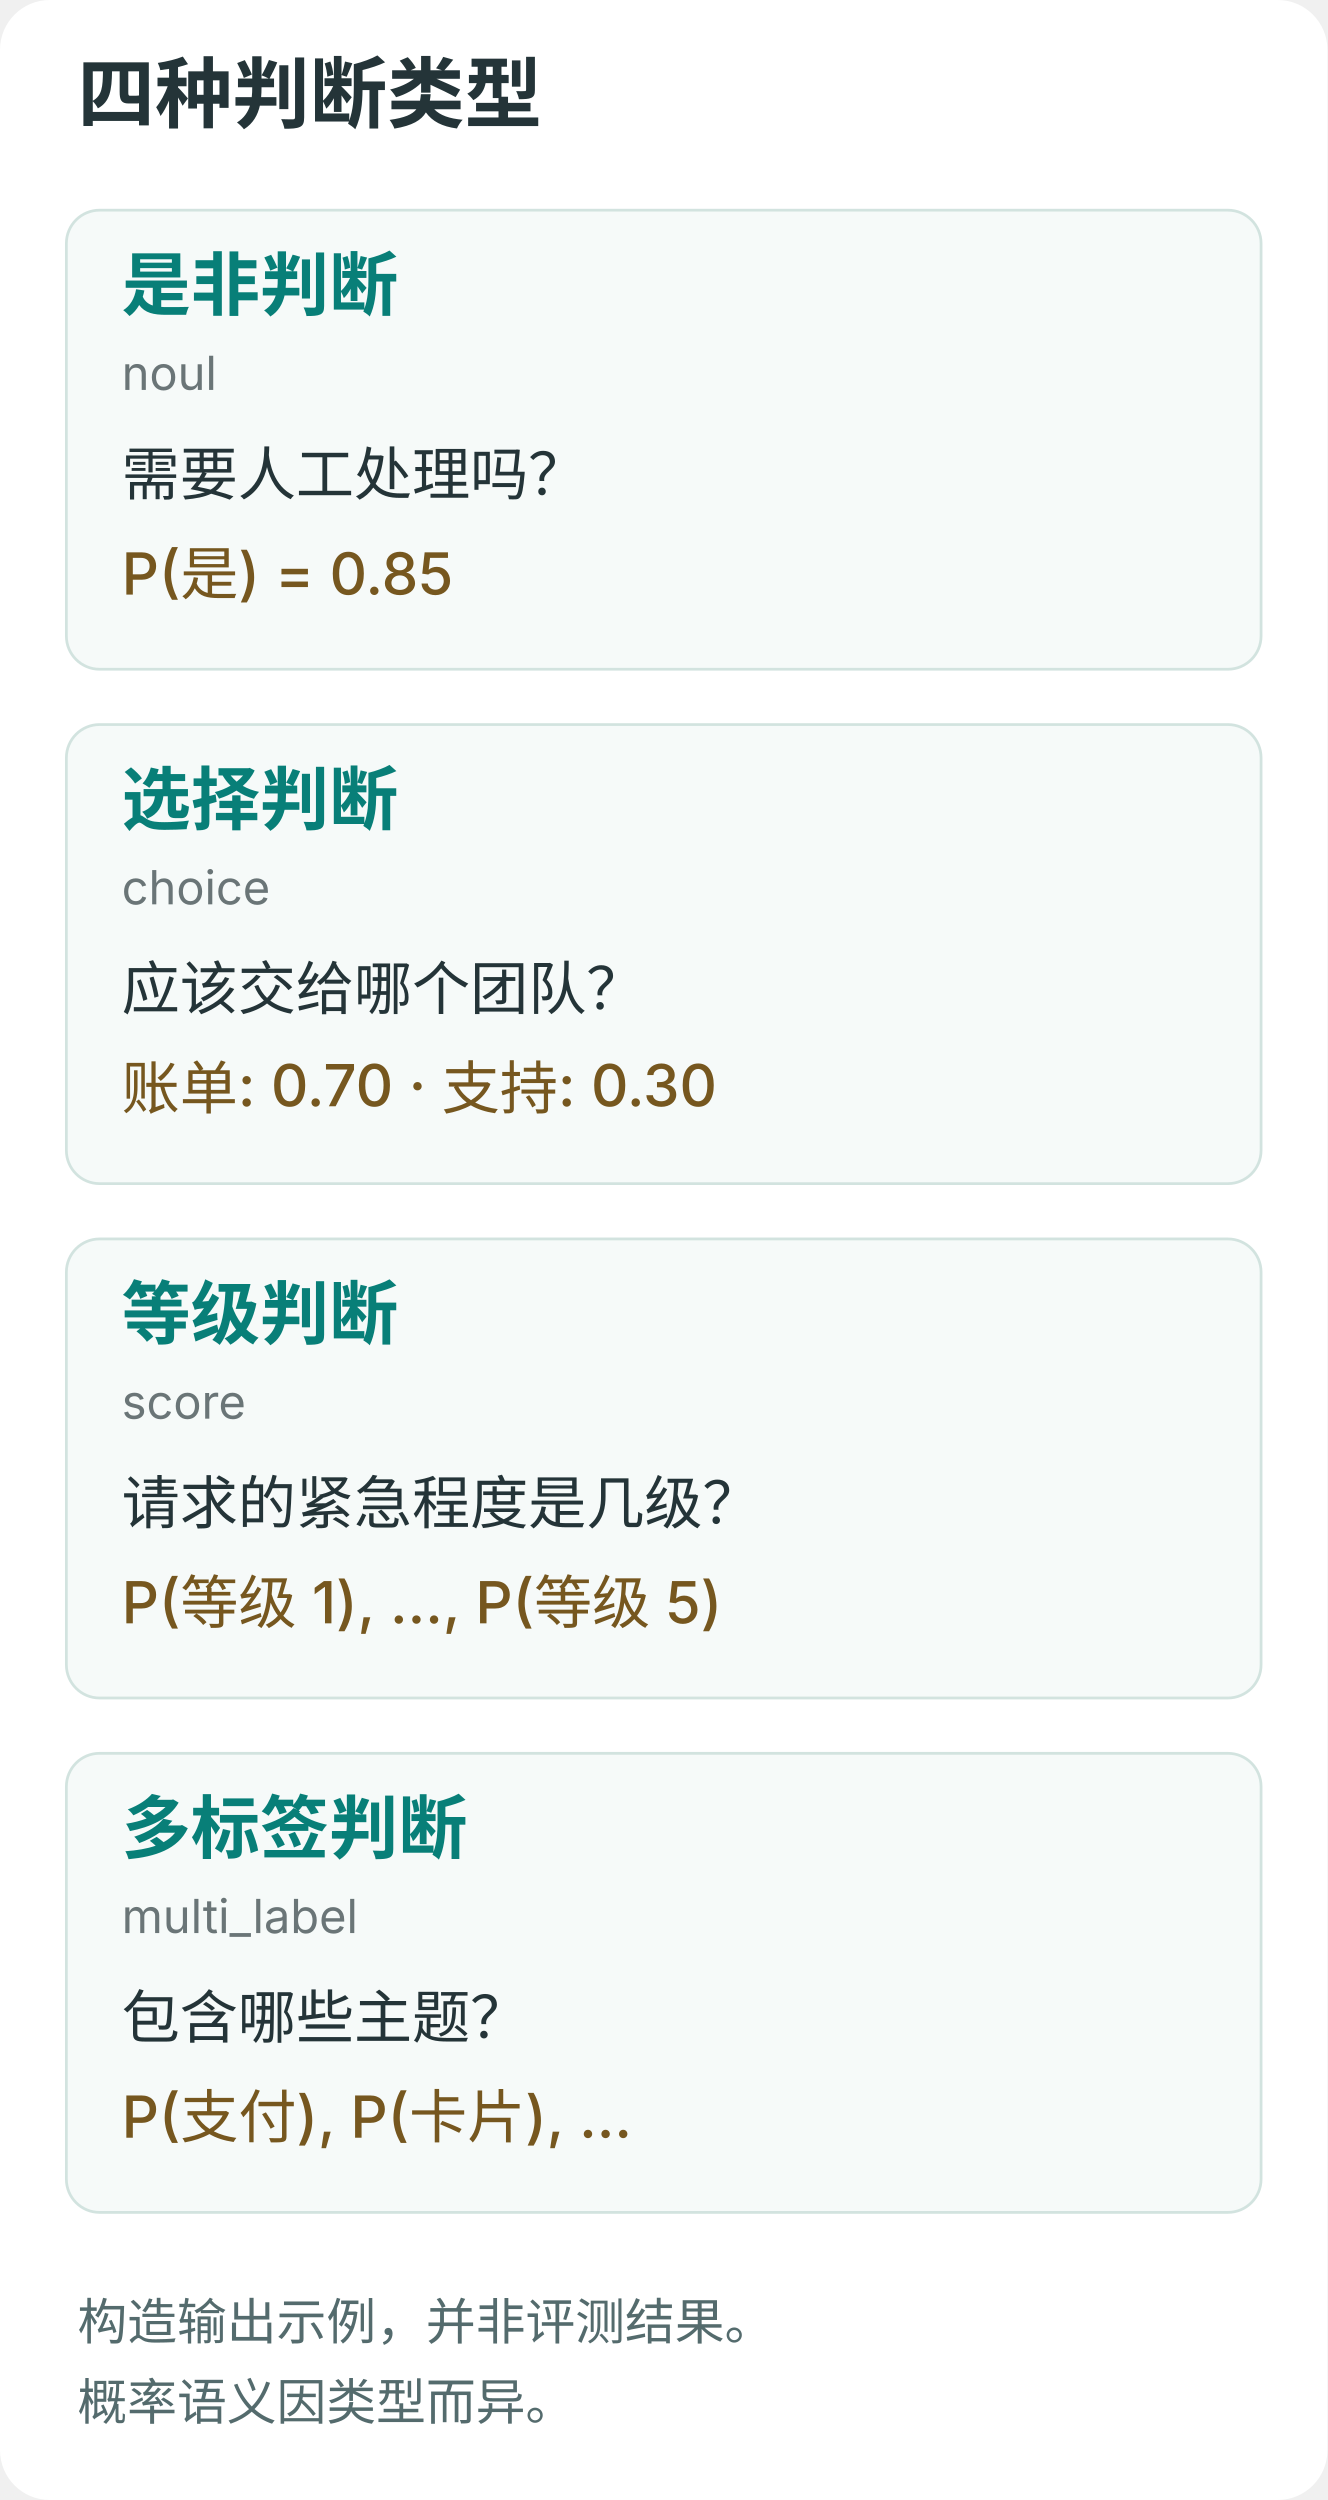
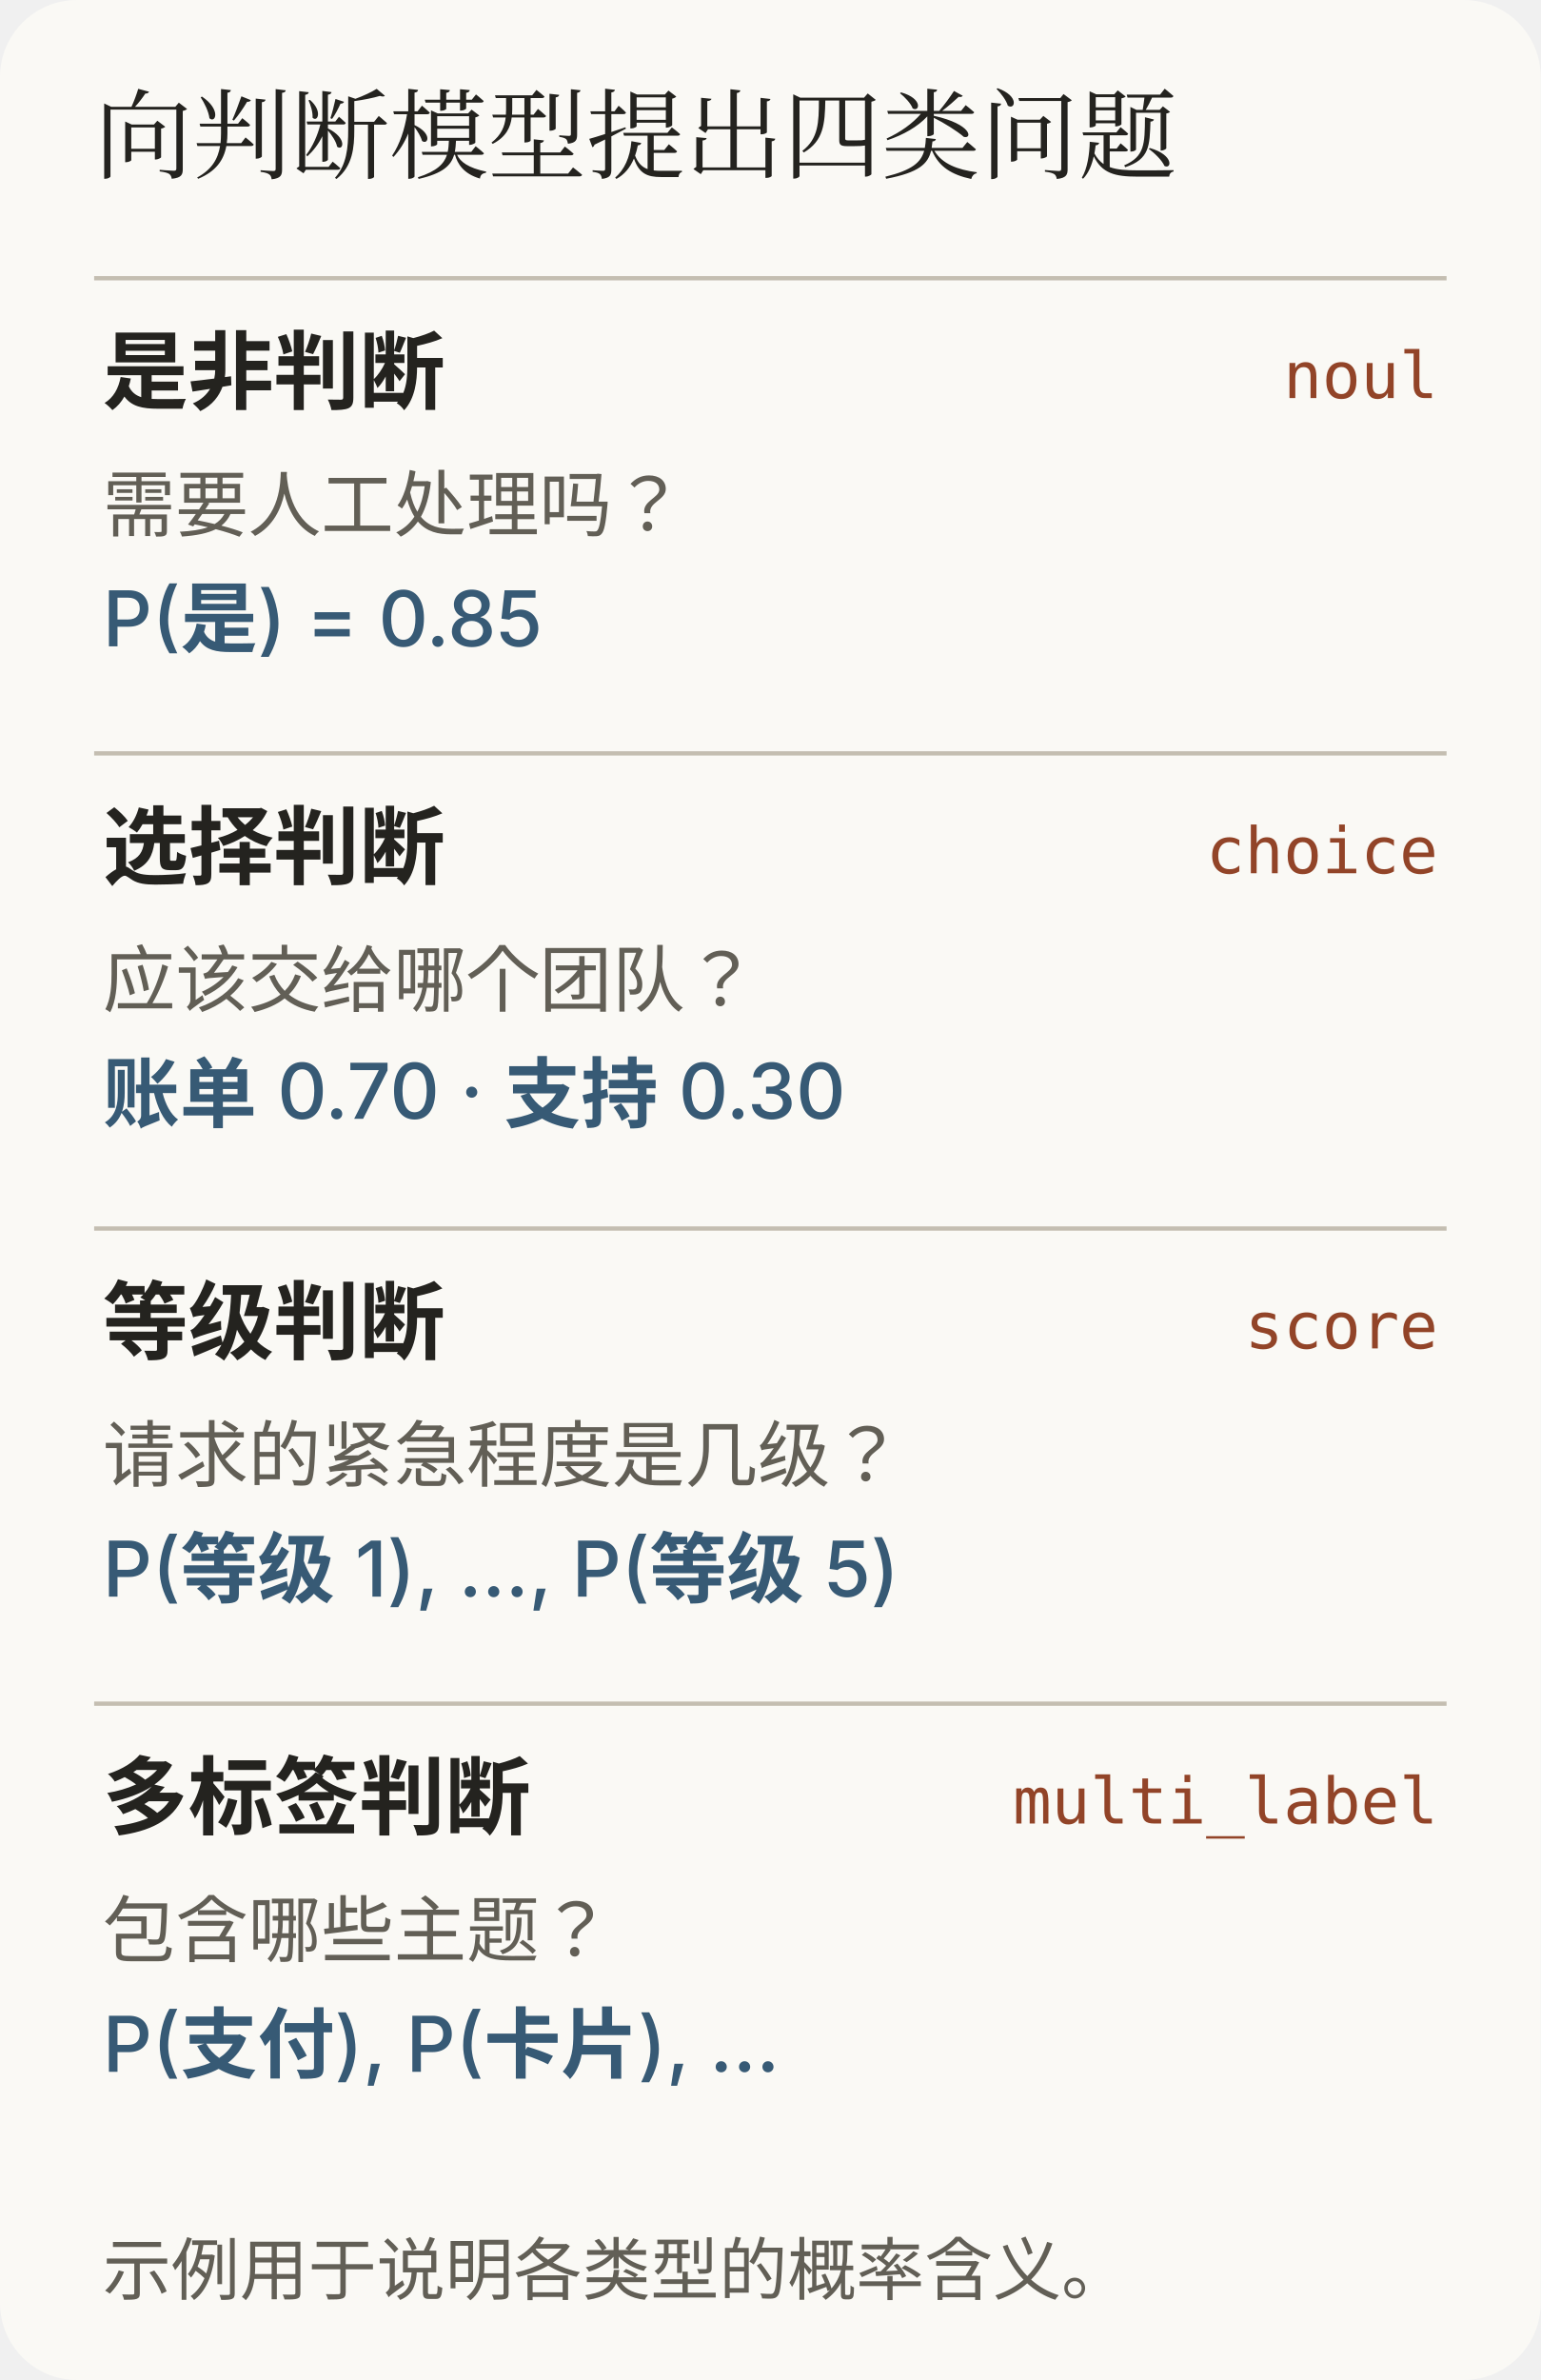
- <svg xmlns="http://www.w3.org/2000/svg" width="480" height="904" viewBox="0 0 480 904" role="img" aria-labelledby="title">
-   <style>text {font-family: "Inter", "Noto Sans CJK SC", "WenQuanYi Zen Hei", Arial, sans-serif}</style>
-   <rect width="480" height="904" rx="18" fill="#ffffff" />
-   <text x="28" y="44" font-size="28" fill="#243438" font-weight="650">四种判断类型</text>
-   <rect x="24" y="76" width="432" height="166" rx="12" fill="#f6faf9" stroke="#d2e3df" />
-   <text x="44" y="112" font-size="25" fill="#087f78" font-weight="650">是非判断</text>
-   <text x="44" y="141" font-size="17" fill="#6a7577" font-weight="400">noul</text>
-   <text x="44" y="179" font-size="21" fill="#243438" font-weight="400">需要人工处理吗？</text>
-   <text x="44" y="215" font-size="21" fill="#76571f" font-weight="500">P(是) = 0.85</text>
-   <rect x="24" y="262" width="432" height="166" rx="12" fill="#f6faf9" stroke="#d2e3df" />
-   <text x="44" y="298" font-size="25" fill="#087f78" font-weight="650">选择判断</text>
-   <text x="44" y="327" font-size="17" fill="#6a7577" font-weight="400">choice</text>
-   <text x="44" y="365" font-size="21" fill="#243438" font-weight="400">应该交给哪个团队？</text>
-   <text x="44" y="401" font-size="21" fill="#76571f" font-weight="500">账单: 0.70 · 支持: 0.30</text>
-   <rect x="24" y="448" width="432" height="166" rx="12" fill="#f6faf9" stroke="#d2e3df" />
-   <text x="44" y="484" font-size="25" fill="#087f78" font-weight="650">等级判断</text>
-   <text x="44" y="513" font-size="17" fill="#6a7577" font-weight="400">score</text>
-   <text x="44" y="551" font-size="21" fill="#243438" font-weight="400">请求的紧急程度是几级？</text>
-   <text x="44" y="587" font-size="21" fill="#76571f" font-weight="500">P(等级 1), …, P(等级 5)</text>
-   <rect x="24" y="634" width="432" height="166" rx="12" fill="#f6faf9" stroke="#d2e3df" />
-   <text x="44" y="670" font-size="25" fill="#087f78" font-weight="650">多标签判断</text>
-   <text x="44" y="699" font-size="17" fill="#6a7577" font-weight="400">multi_label</text>
-   <text x="44" y="737" font-size="21" fill="#243438" font-weight="400">包含哪些主题？</text>
-   <text x="44" y="773" font-size="21" fill="#76571f" font-weight="500">P(支付), P(卡片), …</text>
-   <text x="28" y="846" font-size="18" fill="#546b6d" font-weight="400">构造输出示例，并非评测结果。</text>
-   <text x="28" y="875" font-size="18" fill="#546b6d" font-weight="400">概率语义因类型而异。</text>
+ <svg xmlns="http://www.w3.org/2000/svg" width="360" height="556" viewBox="0 0 360 556" role="img" aria-labelledby="title">
+   <style>text {font-family: "Inter", "DejaVu Sans", Arial, sans-serif}</style>
+   <rect width="360" height="556" rx="18" fill="#FAF9F5" />
+   <style>text.heading {font-family: Georgia, "Songti SC", "Noto Serif CJK SC", serif} text.kind {font-family: ui-monospace, "SFMono-Regular", Consolas, monospace}</style>
+   <text x="22" y="40" font-size="23" fill="#24231F" font-weight="500" class="heading">向判断模型提出四类问题</text>
+   <path d="M22 65 H338" stroke="#C4BEB1" />
+   <text x="24" y="94" font-size="20" fill="#24231F" font-weight="600">是非判断</text>
+   <text x="336" y="93" font-size="15" fill="#924428" font-weight="400" text-anchor="end" class="kind">noul</text>
+   <text x="24" y="124" font-size="17" fill="#625F56" font-weight="400">需要人工处理吗？</text>
+   <text x="24" y="151" font-size="18" fill="#375A75" font-weight="550">P(是) = 0.85</text>
+   <path d="M22 176 H338" stroke="#C4BEB1" />
+   <text x="24" y="205" font-size="20" fill="#24231F" font-weight="600">选择判断</text>
+   <text x="336" y="204" font-size="15" fill="#924428" font-weight="400" text-anchor="end" class="kind">choice</text>
+   <text x="24" y="235" font-size="17" fill="#625F56" font-weight="400">应该交给哪个团队？</text>
+   <text x="24" y="262" font-size="18" fill="#375A75" font-weight="550">账单 0.70 · 支持 0.30</text>
+   <path d="M22 287 H338" stroke="#C4BEB1" />
+   <text x="24" y="316" font-size="20" fill="#24231F" font-weight="600">等级判断</text>
+   <text x="336" y="315" font-size="15" fill="#924428" font-weight="400" text-anchor="end" class="kind">score</text>
+   <text x="24" y="346" font-size="17" fill="#625F56" font-weight="400">请求的紧急程度是几级？</text>
+   <text x="24" y="373" font-size="18" fill="#375A75" font-weight="550">P(等级 1), …, P(等级 5)</text>
+   <path d="M22 398 H338" stroke="#C4BEB1" />
+   <text x="24" y="427" font-size="20" fill="#24231F" font-weight="600">多标签判断</text>
+   <text x="336" y="426" font-size="15" fill="#924428" font-weight="400" text-anchor="end" class="kind">multi_label</text>
+   <text x="24" y="457" font-size="17" fill="#625F56" font-weight="400">包含哪些主题？</text>
+   <text x="24" y="484" font-size="18" fill="#375A75" font-weight="550">P(支付), P(卡片), …</text>
+   <text x="24" y="536" font-size="16" fill="#625F56" font-weight="400">示例用于说明各类型的概率含义。</text>
</svg>
